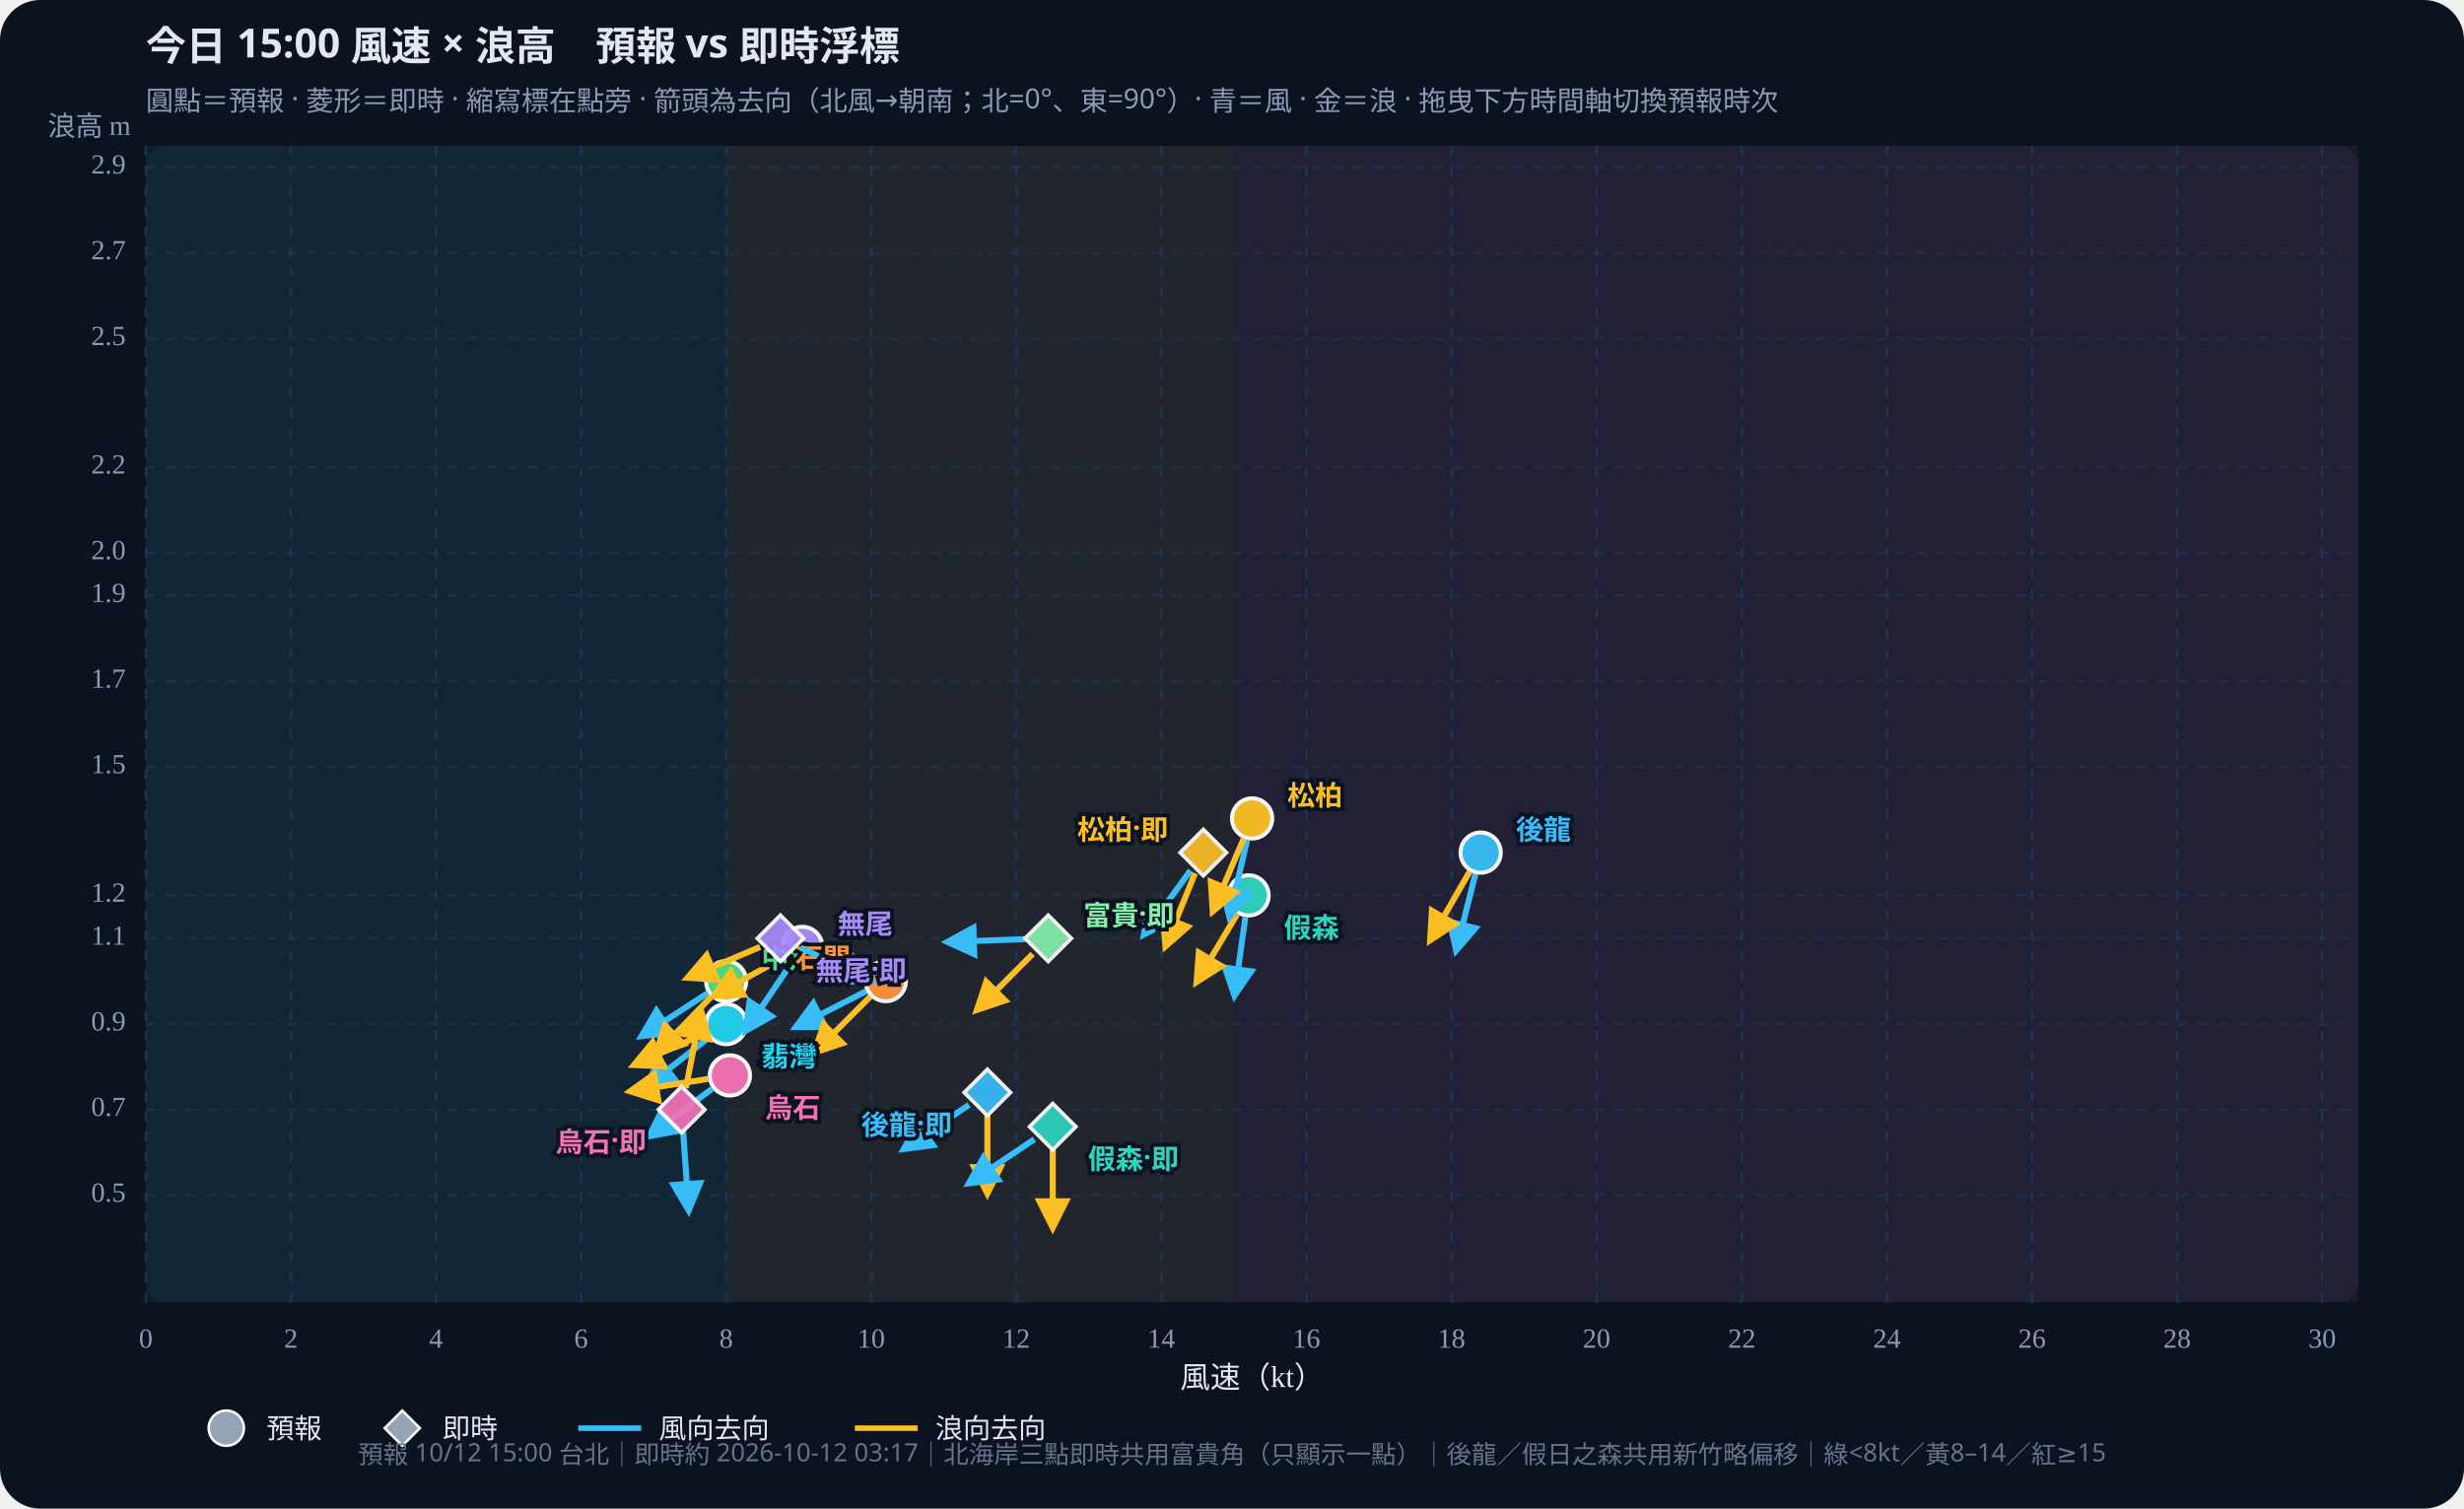
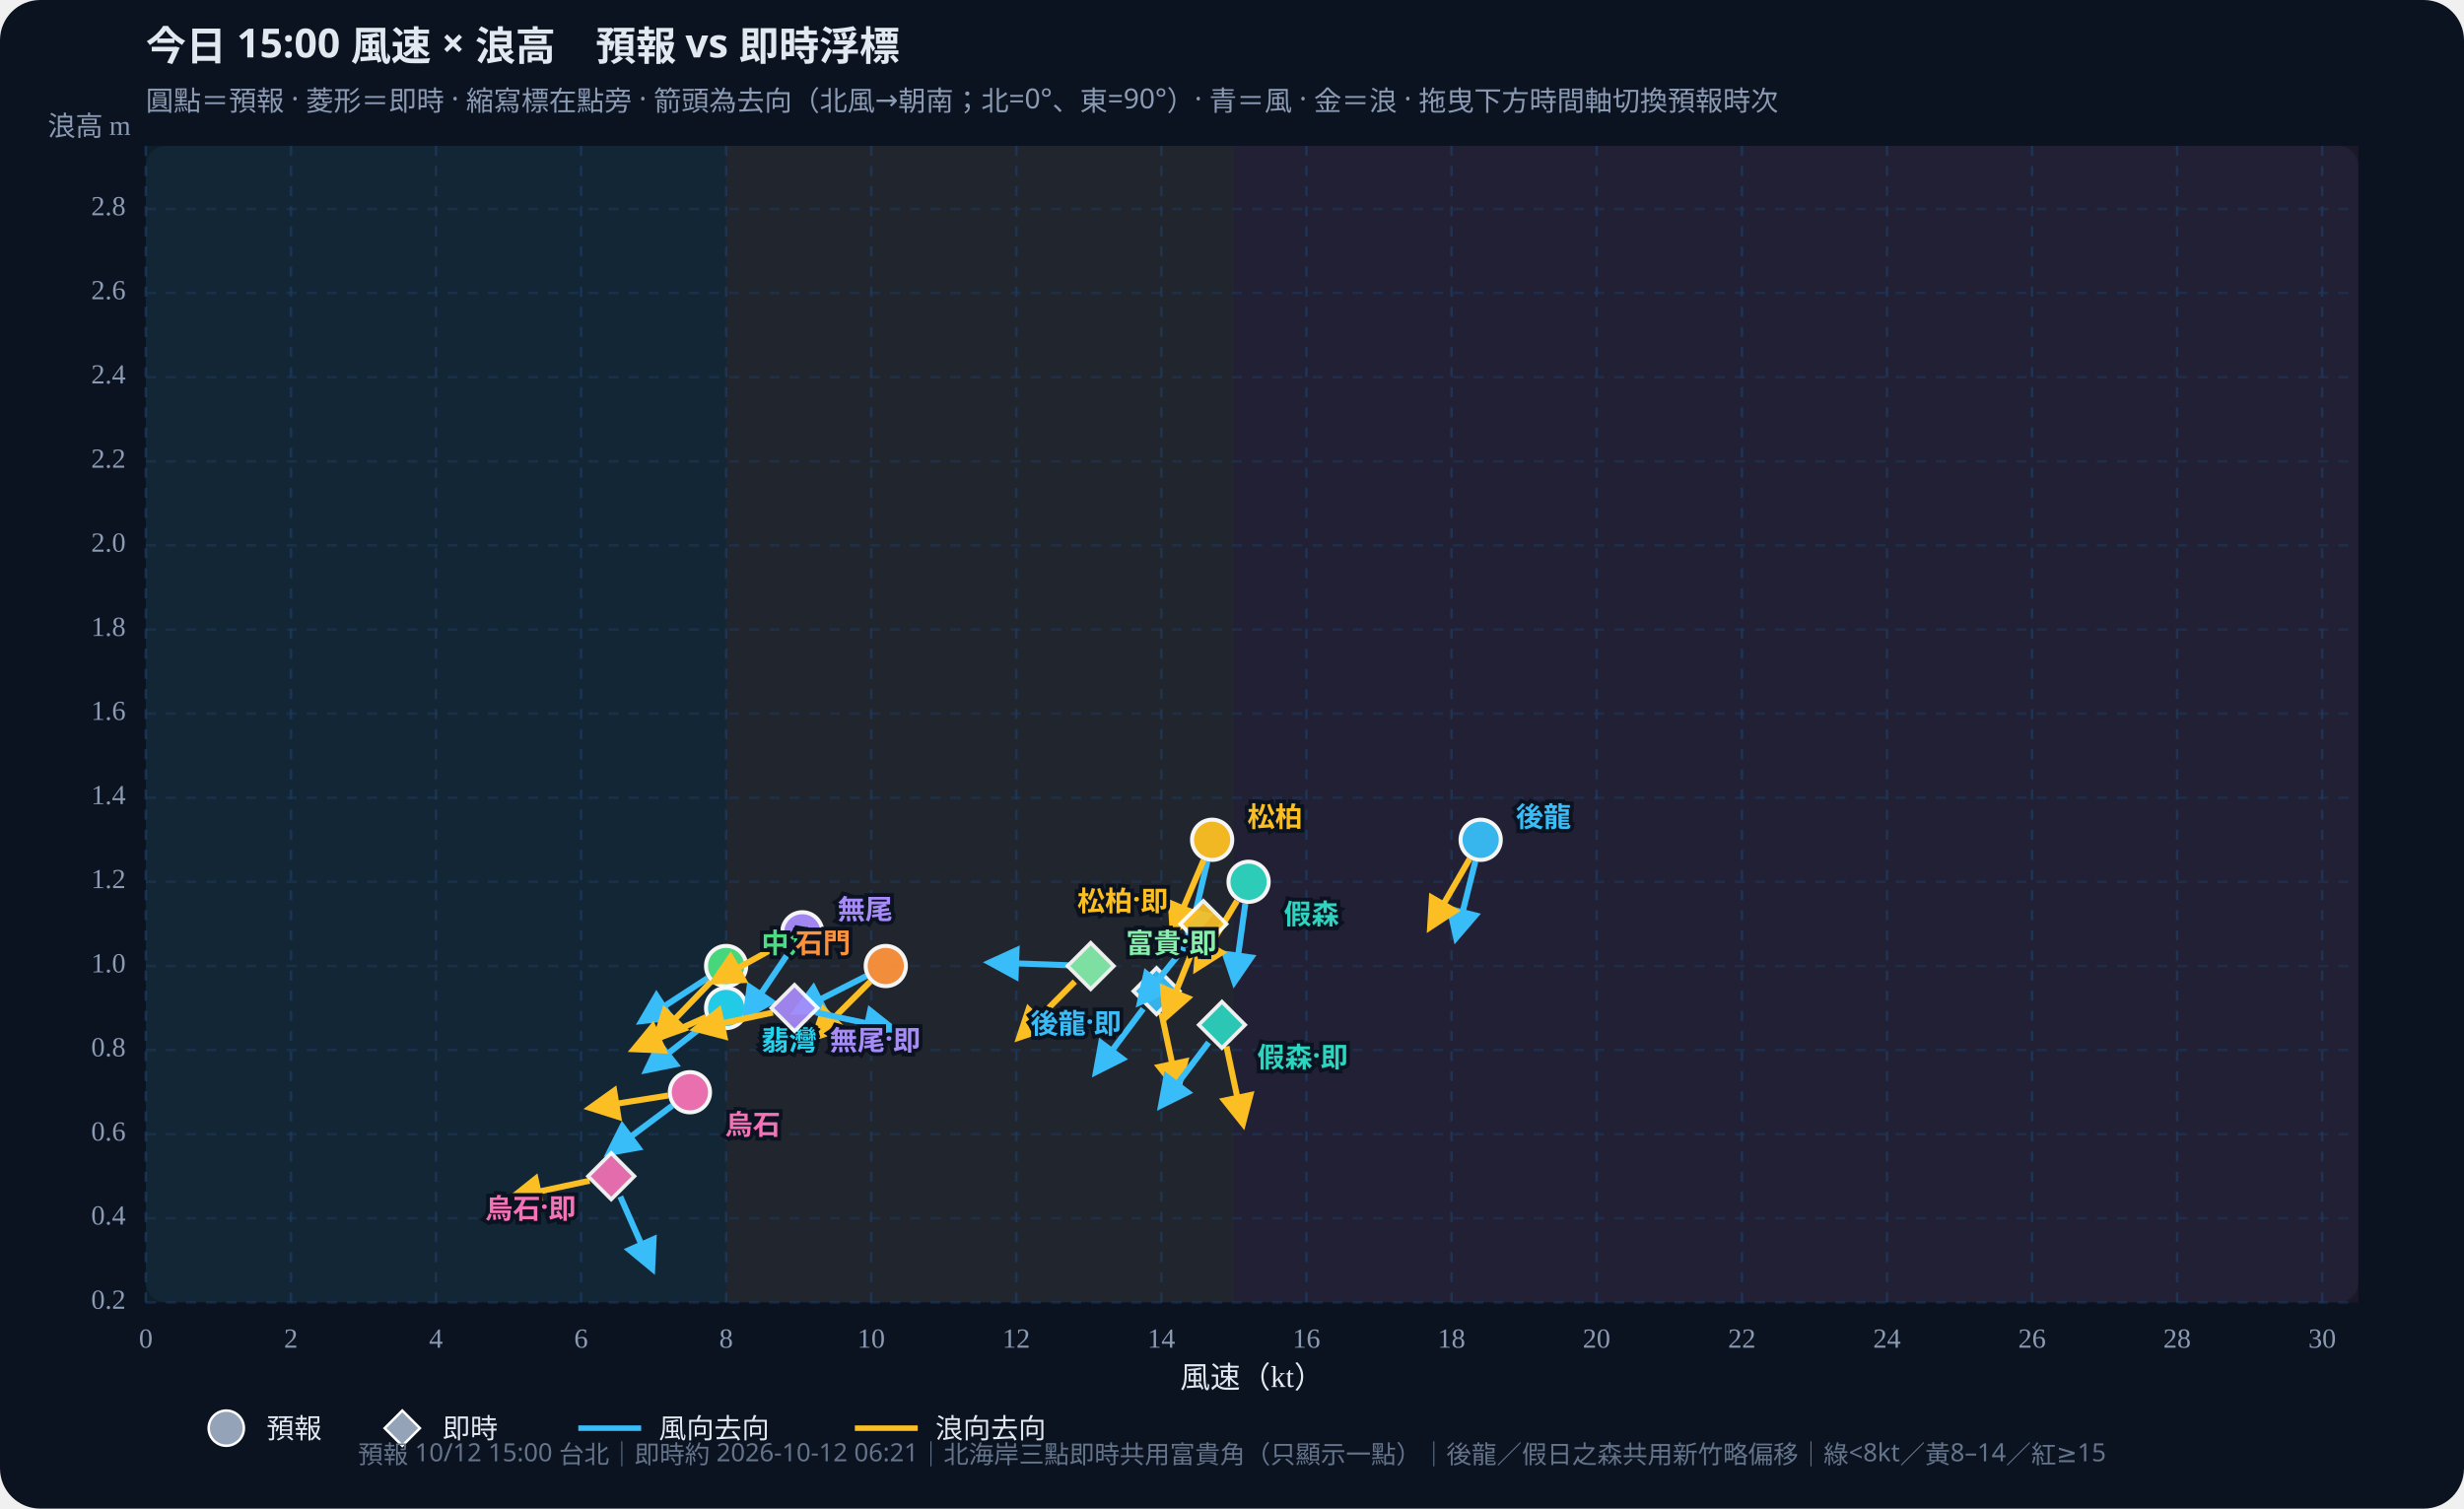
<svg xmlns="http://www.w3.org/2000/svg" id="wws-svg" viewBox="0 0 980 600" role="img" aria-label="風速與浪高散佈圖，可拖曳時間軸切換預報時次" style="width:100%;height:auto;display:block">
  <rect width="980" height="600" fill="#0b1220" rx="16" />
  <rect x="58" y="58" width="880" height="460" fill="#111a2e" rx="8" />
  <rect x="58.0" y="58" width="230.8" height="460" fill="#34d399" opacity="0.07" />
  <rect x="288.8" y="58" width="202.0" height="460" fill="#fbbf24" opacity="0.07" />
  <rect x="490.8" y="58" width="447.2" height="460" fill="#fb7185" opacity="0.07" />
  <defs>
    <marker id="arrow-38bdf8" viewBox="0 0 10 10" refX="8" refY="5" markerWidth="6" markerHeight="6" orient="auto-start-reverse">
      <path d="M0,0 L10,5 L0,10 z" fill="#38bdf8" />
    </marker>
    <marker id="arrow-fbbf24" viewBox="0 0 10 10" refX="8" refY="5" markerWidth="6" markerHeight="6" orient="auto-start-reverse">
      <path d="M0,0 L10,5 L0,10 z" fill="#fbbf24" />
    </marker>
  </defs>
  <text id="wws-title" x="58" y="24" fill="#e2e8f0" font-size="16" font-weight="700" font-family="Noto Sans TC,system-ui,sans-serif">今日 15:00 風速 × 浪高　預報 vs 即時浮標</text>
  <text x="58" y="44" fill="#8b9bb4" font-size="11" font-family="Noto Sans TC,system-ui,sans-serif">圓點＝預報 · 菱形＝即時 · 縮寫標在點旁 · 箭頭為去向（北風→朝南；北=0°、東=90°）· 青＝風 · 金＝浪 · 拖曳下方時間軸切換預報時次</text>
  <line x1="58.0" y1="58" x2="58.0" y2="518" stroke="#1e3a5f" stroke-dasharray="4 4" opacity="0.7" />
  <text x="58.0" y="536" text-anchor="middle" fill="#8b9bb4" font-size="11">0</text>
  <line x1="115.7" y1="58" x2="115.7" y2="518" stroke="#1e3a5f" stroke-dasharray="4 4" opacity="0.7" />
  <text x="115.7" y="536" text-anchor="middle" fill="#8b9bb4" font-size="11">2</text>
  <line x1="173.4" y1="58" x2="173.4" y2="518" stroke="#1e3a5f" stroke-dasharray="4 4" opacity="0.7" />
  <text x="173.4" y="536" text-anchor="middle" fill="#8b9bb4" font-size="11">4</text>
  <line x1="231.1" y1="58" x2="231.1" y2="518" stroke="#1e3a5f" stroke-dasharray="4 4" opacity="0.7" />
  <text x="231.1" y="536" text-anchor="middle" fill="#8b9bb4" font-size="11">6</text>
  <line x1="288.8" y1="58" x2="288.8" y2="518" stroke="#1e3a5f" stroke-dasharray="4 4" opacity="0.7" />
  <text x="288.8" y="536" text-anchor="middle" fill="#8b9bb4" font-size="11">8</text>
  <line x1="346.5" y1="58" x2="346.5" y2="518" stroke="#1e3a5f" stroke-dasharray="4 4" opacity="0.7" />
  <text x="346.5" y="536" text-anchor="middle" fill="#8b9bb4" font-size="11">10</text>
  <line x1="404.2" y1="58" x2="404.2" y2="518" stroke="#1e3a5f" stroke-dasharray="4 4" opacity="0.7" />
  <text x="404.2" y="536" text-anchor="middle" fill="#8b9bb4" font-size="11">12</text>
  <line x1="461.9" y1="58" x2="461.9" y2="518" stroke="#1e3a5f" stroke-dasharray="4 4" opacity="0.7" />
  <text x="461.9" y="536" text-anchor="middle" fill="#8b9bb4" font-size="11">14</text>
  <line x1="519.6" y1="58" x2="519.6" y2="518" stroke="#1e3a5f" stroke-dasharray="4 4" opacity="0.7" />
  <text x="519.6" y="536" text-anchor="middle" fill="#8b9bb4" font-size="11">16</text>
  <line x1="577.3" y1="58" x2="577.3" y2="518" stroke="#1e3a5f" stroke-dasharray="4 4" opacity="0.7" />
  <text x="577.3" y="536" text-anchor="middle" fill="#8b9bb4" font-size="11">18</text>
  <line x1="635.0" y1="58" x2="635.0" y2="518" stroke="#1e3a5f" stroke-dasharray="4 4" opacity="0.7" />
  <text x="635.0" y="536" text-anchor="middle" fill="#8b9bb4" font-size="11">20</text>
  <line x1="692.8" y1="58" x2="692.8" y2="518" stroke="#1e3a5f" stroke-dasharray="4 4" opacity="0.7" />
  <text x="692.8" y="536" text-anchor="middle" fill="#8b9bb4" font-size="11">22</text>
  <line x1="750.5" y1="58" x2="750.5" y2="518" stroke="#1e3a5f" stroke-dasharray="4 4" opacity="0.7" />
  <text x="750.5" y="536" text-anchor="middle" fill="#8b9bb4" font-size="11">24</text>
  <line x1="808.2" y1="58" x2="808.2" y2="518" stroke="#1e3a5f" stroke-dasharray="4 4" opacity="0.7" />
  <text x="808.2" y="536" text-anchor="middle" fill="#8b9bb4" font-size="11">26</text>
  <line x1="865.9" y1="58" x2="865.9" y2="518" stroke="#1e3a5f" stroke-dasharray="4 4" opacity="0.7" />
  <text x="865.9" y="536" text-anchor="middle" fill="#8b9bb4" font-size="11">28</text>
  <line x1="923.6" y1="58" x2="923.6" y2="518" stroke="#1e3a5f" stroke-dasharray="4 4" opacity="0.7" />
  <text x="923.6" y="536" text-anchor="middle" fill="#8b9bb4" font-size="11">30</text>
-   <line x1="58" y1="475.4" x2="938" y2="475.4" stroke="#1e3a5f" stroke-dasharray="4 4" opacity="0.5" />
-   <text x="50" y="475.4" text-anchor="end" dominant-baseline="middle" fill="#8b9bb4" font-size="11">0.5</text>
-   <line x1="58" y1="441.3" x2="938" y2="441.3" stroke="#1e3a5f" stroke-dasharray="4 4" opacity="0.5" />
-   <text x="50" y="441.3" text-anchor="end" dominant-baseline="middle" fill="#8b9bb4" font-size="11">0.7</text>
-   <line x1="58" y1="407.3" x2="938" y2="407.3" stroke="#1e3a5f" stroke-dasharray="4 4" opacity="0.5" />
-   <text x="50" y="407.3" text-anchor="end" dominant-baseline="middle" fill="#8b9bb4" font-size="11">0.9</text>
-   <line x1="58" y1="373.2" x2="938" y2="373.2" stroke="#1e3a5f" stroke-dasharray="4 4" opacity="0.5" />
-   <text x="50" y="373.2" text-anchor="end" dominant-baseline="middle" fill="#8b9bb4" font-size="11">1.1</text>
-   <line x1="58" y1="356.1" x2="938" y2="356.1" stroke="#1e3a5f" stroke-dasharray="4 4" opacity="0.5" />
-   <text x="50" y="356.1" text-anchor="end" dominant-baseline="middle" fill="#8b9bb4" font-size="11">1.2</text>
-   <line x1="58" y1="305.0" x2="938" y2="305.0" stroke="#1e3a5f" stroke-dasharray="4 4" opacity="0.5" />
-   <text x="50" y="305.0" text-anchor="end" dominant-baseline="middle" fill="#8b9bb4" font-size="11">1.5</text>
-   <line x1="58" y1="271.0" x2="938" y2="271.0" stroke="#1e3a5f" stroke-dasharray="4 4" opacity="0.5" />
-   <text x="50" y="271.0" text-anchor="end" dominant-baseline="middle" fill="#8b9bb4" font-size="11">1.7</text>
-   <line x1="58" y1="236.9" x2="938" y2="236.9" stroke="#1e3a5f" stroke-dasharray="4 4" opacity="0.5" />
-   <text x="50" y="236.9" text-anchor="end" dominant-baseline="middle" fill="#8b9bb4" font-size="11">1.9</text>
-   <line x1="58" y1="219.9" x2="938" y2="219.9" stroke="#1e3a5f" stroke-dasharray="4 4" opacity="0.5" />
-   <text x="50" y="219.9" text-anchor="end" dominant-baseline="middle" fill="#8b9bb4" font-size="11">2.0</text>
-   <line x1="58" y1="185.8" x2="938" y2="185.8" stroke="#1e3a5f" stroke-dasharray="4 4" opacity="0.5" />
-   <text x="50" y="185.8" text-anchor="end" dominant-baseline="middle" fill="#8b9bb4" font-size="11">2.2</text>
-   <line x1="58" y1="134.7" x2="938" y2="134.7" stroke="#1e3a5f" stroke-dasharray="4 4" opacity="0.5" />
-   <text x="50" y="134.7" text-anchor="end" dominant-baseline="middle" fill="#8b9bb4" font-size="11">2.5</text>
-   <line x1="58" y1="100.6" x2="938" y2="100.6" stroke="#1e3a5f" stroke-dasharray="4 4" opacity="0.5" />
-   <text x="50" y="100.6" text-anchor="end" dominant-baseline="middle" fill="#8b9bb4" font-size="11">2.7</text>
-   <line x1="58" y1="66.5" x2="938" y2="66.5" stroke="#1e3a5f" stroke-dasharray="4 4" opacity="0.5" />
-   <text x="50" y="66.5" text-anchor="end" dominant-baseline="middle" fill="#8b9bb4" font-size="11">2.9</text>
+   <line x1="58" y1="518.0" x2="938" y2="518.0" stroke="#1e3a5f" stroke-dasharray="4 4" opacity="0.5" />
+   <text x="50" y="518.0" text-anchor="end" dominant-baseline="middle" fill="#8b9bb4" font-size="11">0.2</text>
+   <line x1="58" y1="484.5" x2="938" y2="484.5" stroke="#1e3a5f" stroke-dasharray="4 4" opacity="0.5" />
+   <text x="50" y="484.5" text-anchor="end" dominant-baseline="middle" fill="#8b9bb4" font-size="11">0.4</text>
+   <line x1="58" y1="451.1" x2="938" y2="451.1" stroke="#1e3a5f" stroke-dasharray="4 4" opacity="0.5" />
+   <text x="50" y="451.1" text-anchor="end" dominant-baseline="middle" fill="#8b9bb4" font-size="11">0.6</text>
+   <line x1="58" y1="417.6" x2="938" y2="417.6" stroke="#1e3a5f" stroke-dasharray="4 4" opacity="0.5" />
+   <text x="50" y="417.6" text-anchor="end" dominant-baseline="middle" fill="#8b9bb4" font-size="11">0.8</text>
+   <line x1="58" y1="384.2" x2="938" y2="384.2" stroke="#1e3a5f" stroke-dasharray="4 4" opacity="0.5" />
+   <text x="50" y="384.2" text-anchor="end" dominant-baseline="middle" fill="#8b9bb4" font-size="11">1.0</text>
+   <line x1="58" y1="350.7" x2="938" y2="350.7" stroke="#1e3a5f" stroke-dasharray="4 4" opacity="0.5" />
+   <text x="50" y="350.7" text-anchor="end" dominant-baseline="middle" fill="#8b9bb4" font-size="11">1.2</text>
+   <line x1="58" y1="317.3" x2="938" y2="317.3" stroke="#1e3a5f" stroke-dasharray="4 4" opacity="0.5" />
+   <text x="50" y="317.3" text-anchor="end" dominant-baseline="middle" fill="#8b9bb4" font-size="11">1.4</text>
+   <line x1="58" y1="283.8" x2="938" y2="283.8" stroke="#1e3a5f" stroke-dasharray="4 4" opacity="0.5" />
+   <text x="50" y="283.8" text-anchor="end" dominant-baseline="middle" fill="#8b9bb4" font-size="11">1.6</text>
+   <line x1="58" y1="250.4" x2="938" y2="250.4" stroke="#1e3a5f" stroke-dasharray="4 4" opacity="0.5" />
+   <text x="50" y="250.4" text-anchor="end" dominant-baseline="middle" fill="#8b9bb4" font-size="11">1.8</text>
+   <line x1="58" y1="216.9" x2="938" y2="216.9" stroke="#1e3a5f" stroke-dasharray="4 4" opacity="0.5" />
+   <text x="50" y="216.9" text-anchor="end" dominant-baseline="middle" fill="#8b9bb4" font-size="11">2.0</text>
+   <line x1="58" y1="183.5" x2="938" y2="183.5" stroke="#1e3a5f" stroke-dasharray="4 4" opacity="0.5" />
+   <text x="50" y="183.5" text-anchor="end" dominant-baseline="middle" fill="#8b9bb4" font-size="11">2.2</text>
+   <line x1="58" y1="150.0" x2="938" y2="150.0" stroke="#1e3a5f" stroke-dasharray="4 4" opacity="0.5" />
+   <text x="50" y="150.0" text-anchor="end" dominant-baseline="middle" fill="#8b9bb4" font-size="11">2.4</text>
+   <line x1="58" y1="116.5" x2="938" y2="116.5" stroke="#1e3a5f" stroke-dasharray="4 4" opacity="0.5" />
+   <text x="50" y="116.5" text-anchor="end" dominant-baseline="middle" fill="#8b9bb4" font-size="11">2.6</text>
+   <line x1="58" y1="83.1" x2="938" y2="83.1" stroke="#1e3a5f" stroke-dasharray="4 4" opacity="0.5" />
+   <text x="50" y="83.1" text-anchor="end" dominant-baseline="middle" fill="#8b9bb4" font-size="11">2.8</text>
  <text x="498" y="552" text-anchor="middle" fill="#e2e8f0" font-size="12">風速（kt）</text>
  <text x="52" y="54" text-anchor="end" fill="#8b9bb4" font-size="11">浪高 m</text>
  <g id="wws-forecast-layer">
-     <line x1="586.8" y1="347.6" x2="579.2" y2="377.9" stroke="#38bdf8" stroke-width="2.4" marker-end="url(#arrow-38bdf8)" />
-     <line x1="584.5" y1="346.7" x2="568.9" y2="373.8" stroke="#fbbf24" stroke-width="2.4" marker-end="url(#arrow-fbbf24)" />
-     <circle cx="588.9" cy="339.1" r="8.0" fill="#38bdf8" stroke="#fff" stroke-width="1.6" opacity="0.95" />
-     <line x1="495.3" y1="364.9" x2="491.0" y2="395.8" stroke="#38bdf8" stroke-width="2.4" marker-end="url(#arrow-38bdf8)" />
-     <line x1="492.0" y1="363.7" x2="476.0" y2="390.4" stroke="#fbbf24" stroke-width="2.4" marker-end="url(#arrow-fbbf24)" />
-     <circle cx="496.6" cy="356.1" r="8.0" fill="#2dd4bf" stroke="#fff" stroke-width="1.6" opacity="0.95" />
-     <line x1="496.0" y1="334.1" x2="489.0" y2="364.5" stroke="#38bdf8" stroke-width="2.4" marker-end="url(#arrow-38bdf8)" />
-     <line x1="494.6" y1="333.6" x2="482.4" y2="362.3" stroke="#fbbf24" stroke-width="2.4" marker-end="url(#arrow-fbbf24)" />
-     <circle cx="498.0" cy="325.5" r="8.0" fill="#fbbf24" stroke="#fff" stroke-width="1.6" opacity="0.95" />
-     <line x1="281.4" y1="395.0" x2="255.3" y2="412.0" stroke="#38bdf8" stroke-width="2.4" marker-end="url(#arrow-38bdf8)" />
-     <line x1="282.7" y1="396.6" x2="261.0" y2="419.0" stroke="#fbbf24" stroke-width="2.4" marker-end="url(#arrow-fbbf24)" />
-     <circle cx="288.8" cy="390.2" r="8.0" fill="#4ade80" stroke="#fff" stroke-width="1.6" opacity="0.95" />
-     <line x1="281.9" y1="412.7" x2="257.3" y2="431.9" stroke="#38bdf8" stroke-width="2.4" marker-end="url(#arrow-38bdf8)" />
-     <line x1="280.8" y1="410.8" x2="252.3" y2="423.5" stroke="#fbbf24" stroke-width="2.4" marker-end="url(#arrow-fbbf24)" />
-     <circle cx="288.8" cy="407.3" r="8.0" fill="#22d3ee" stroke="#fff" stroke-width="1.6" opacity="0.95" />
-     <line x1="344.5" y1="394.2" x2="316.7" y2="408.4" stroke="#38bdf8" stroke-width="2.4" marker-end="url(#arrow-38bdf8)" />
-     <line x1="346.1" y1="396.4" x2="324.0" y2="418.5" stroke="#fbbf24" stroke-width="2.4" marker-end="url(#arrow-fbbf24)" />
-     <circle cx="352.3" cy="390.2" r="8.0" fill="#fb923c" stroke="#fff" stroke-width="1.6" opacity="0.95" />
-     <line x1="314.2" y1="383.9" x2="296.7" y2="409.8" stroke="#38bdf8" stroke-width="2.4" marker-end="url(#arrow-38bdf8)" />
-     <line x1="311.4" y1="380.9" x2="284.1" y2="396.0" stroke="#fbbf24" stroke-width="2.4" marker-end="url(#arrow-fbbf24)" />
-     <circle cx="319.1" cy="376.6" r="8.0" fill="#a78bfa" stroke="#fff" stroke-width="1.6" opacity="0.95" />
-     <line x1="283.2" y1="433.0" x2="258.3" y2="451.8" stroke="#38bdf8" stroke-width="2.4" marker-end="url(#arrow-38bdf8)" />
-     <line x1="281.6" y1="429.1" x2="250.8" y2="434.0" stroke="#fbbf24" stroke-width="2.4" marker-end="url(#arrow-fbbf24)" />
-     <circle cx="290.3" cy="427.7" r="8.0" fill="#f472b6" stroke="#fff" stroke-width="1.6" opacity="0.95" />
-     <text x="602.9" y="329.1" text-anchor="start" dominant-baseline="central" fill="#38bdf8" font-size="11" font-weight="700" font-family="Noto Sans TC,system-ui,sans-serif" stroke="#0b1220" stroke-width="3" paint-order="stroke">後龍</text>
-     <text x="510.6" y="368.1" text-anchor="start" dominant-baseline="central" fill="#2dd4bf" font-size="11" font-weight="700" font-family="Noto Sans TC,system-ui,sans-serif" stroke="#0b1220" stroke-width="3" paint-order="stroke">假森</text>
-     <text x="512.0" y="315.5" text-anchor="start" dominant-baseline="central" fill="#fbbf24" font-size="11" font-weight="700" font-family="Noto Sans TC,system-ui,sans-serif" stroke="#0b1220" stroke-width="3" paint-order="stroke">松柏</text>
-     <text x="302.8" y="380.2" text-anchor="start" dominant-baseline="central" fill="#4ade80" font-size="11" font-weight="700" font-family="Noto Sans TC,system-ui,sans-serif" stroke="#0b1220" stroke-width="3" paint-order="stroke">中角</text>
-     <text x="302.8" y="419.3" text-anchor="start" dominant-baseline="central" fill="#22d3ee" font-size="11" font-weight="700" font-family="Noto Sans TC,system-ui,sans-serif" stroke="#0b1220" stroke-width="3" paint-order="stroke">翡灣</text>
-     <text x="338.3" y="380.2" text-anchor="end" dominant-baseline="central" fill="#fb923c" font-size="11" font-weight="700" font-family="Noto Sans TC,system-ui,sans-serif" stroke="#0b1220" stroke-width="3" paint-order="stroke">石門</text>
-     <text x="333.1" y="366.6" text-anchor="start" dominant-baseline="central" fill="#a78bfa" font-size="11" font-weight="700" font-family="Noto Sans TC,system-ui,sans-serif" stroke="#0b1220" stroke-width="3" paint-order="stroke">無尾</text>
-     <text x="304.3" y="439.7" text-anchor="start" dominant-baseline="central" fill="#f472b6" font-size="11" font-weight="700" font-family="Noto Sans TC,system-ui,sans-serif" stroke="#0b1220" stroke-width="3" paint-order="stroke">烏石</text>
+     <line x1="586.8" y1="342.5" x2="579.2" y2="372.8" stroke="#38bdf8" stroke-width="2.4" marker-end="url(#arrow-38bdf8)" />
+     <line x1="584.5" y1="341.6" x2="568.9" y2="368.6" stroke="#fbbf24" stroke-width="2.4" marker-end="url(#arrow-fbbf24)" />
+     <circle cx="588.9" cy="334.0" r="8.0" fill="#38bdf8" stroke="#fff" stroke-width="1.6" opacity="0.95" />
+     <line x1="495.3" y1="359.4" x2="491.0" y2="390.3" stroke="#38bdf8" stroke-width="2.4" marker-end="url(#arrow-38bdf8)" />
+     <line x1="492.0" y1="358.3" x2="476.0" y2="385.0" stroke="#fbbf24" stroke-width="2.4" marker-end="url(#arrow-fbbf24)" />
+     <circle cx="496.6" cy="350.7" r="8.0" fill="#2dd4bf" stroke="#fff" stroke-width="1.6" opacity="0.95" />
+     <line x1="480.2" y1="342.6" x2="473.1" y2="373.0" stroke="#38bdf8" stroke-width="2.4" marker-end="url(#arrow-38bdf8)" />
+     <line x1="478.7" y1="342.1" x2="466.5" y2="370.8" stroke="#fbbf24" stroke-width="2.4" marker-end="url(#arrow-fbbf24)" />
+     <circle cx="482.1" cy="334.0" r="8.0" fill="#fbbf24" stroke="#fff" stroke-width="1.6" opacity="0.95" />
+     <line x1="281.4" y1="389.0" x2="255.3" y2="406.0" stroke="#38bdf8" stroke-width="2.4" marker-end="url(#arrow-38bdf8)" />
+     <line x1="282.7" y1="390.5" x2="261.0" y2="413.0" stroke="#fbbf24" stroke-width="2.4" marker-end="url(#arrow-fbbf24)" />
+     <circle cx="288.8" cy="384.2" r="8.0" fill="#4ade80" stroke="#fff" stroke-width="1.6" opacity="0.95" />
+     <line x1="281.9" y1="406.3" x2="257.3" y2="425.5" stroke="#38bdf8" stroke-width="2.4" marker-end="url(#arrow-38bdf8)" />
+     <line x1="280.8" y1="404.5" x2="252.3" y2="417.2" stroke="#fbbf24" stroke-width="2.4" marker-end="url(#arrow-fbbf24)" />
+     <circle cx="288.8" cy="400.9" r="8.0" fill="#22d3ee" stroke="#fff" stroke-width="1.6" opacity="0.95" />
+     <line x1="344.5" y1="388.2" x2="316.7" y2="402.3" stroke="#38bdf8" stroke-width="2.4" marker-end="url(#arrow-38bdf8)" />
+     <line x1="346.1" y1="390.4" x2="324.0" y2="412.5" stroke="#fbbf24" stroke-width="2.4" marker-end="url(#arrow-fbbf24)" />
+     <circle cx="352.3" cy="384.2" r="8.0" fill="#fb923c" stroke="#fff" stroke-width="1.6" opacity="0.95" />
+     <line x1="314.2" y1="378.1" x2="296.7" y2="404.0" stroke="#38bdf8" stroke-width="2.4" marker-end="url(#arrow-38bdf8)" />
+     <line x1="311.4" y1="375.1" x2="284.1" y2="390.2" stroke="#fbbf24" stroke-width="2.4" marker-end="url(#arrow-fbbf24)" />
+     <circle cx="319.1" cy="370.8" r="8.0" fill="#a78bfa" stroke="#fff" stroke-width="1.6" opacity="0.95" />
+     <line x1="267.4" y1="439.7" x2="242.4" y2="458.4" stroke="#38bdf8" stroke-width="2.4" marker-end="url(#arrow-38bdf8)" />
+     <line x1="265.7" y1="435.7" x2="234.9" y2="440.6" stroke="#fbbf24" stroke-width="2.4" marker-end="url(#arrow-fbbf24)" />
+     <circle cx="274.4" cy="434.4" r="8.0" fill="#f472b6" stroke="#fff" stroke-width="1.6" opacity="0.95" />
+     <text x="602.9" y="324.0" text-anchor="start" dominant-baseline="central" fill="#38bdf8" font-size="11" font-weight="700" font-family="Noto Sans TC,system-ui,sans-serif" stroke="#0b1220" stroke-width="3" paint-order="stroke">後龍</text>
+     <text x="510.6" y="362.7" text-anchor="start" dominant-baseline="central" fill="#2dd4bf" font-size="11" font-weight="700" font-family="Noto Sans TC,system-ui,sans-serif" stroke="#0b1220" stroke-width="3" paint-order="stroke">假森</text>
+     <text x="496.1" y="324.0" text-anchor="start" dominant-baseline="central" fill="#fbbf24" font-size="11" font-weight="700" font-family="Noto Sans TC,system-ui,sans-serif" stroke="#0b1220" stroke-width="3" paint-order="stroke">松柏</text>
+     <text x="302.8" y="374.2" text-anchor="start" dominant-baseline="central" fill="#4ade80" font-size="11" font-weight="700" font-family="Noto Sans TC,system-ui,sans-serif" stroke="#0b1220" stroke-width="3" paint-order="stroke">中角</text>
+     <text x="302.8" y="412.9" text-anchor="start" dominant-baseline="central" fill="#22d3ee" font-size="11" font-weight="700" font-family="Noto Sans TC,system-ui,sans-serif" stroke="#0b1220" stroke-width="3" paint-order="stroke">翡灣</text>
+     <text x="338.3" y="374.2" text-anchor="end" dominant-baseline="central" fill="#fb923c" font-size="11" font-weight="700" font-family="Noto Sans TC,system-ui,sans-serif" stroke="#0b1220" stroke-width="3" paint-order="stroke">石門</text>
+     <text x="333.1" y="360.8" text-anchor="start" dominant-baseline="central" fill="#a78bfa" font-size="11" font-weight="700" font-family="Noto Sans TC,system-ui,sans-serif" stroke="#0b1220" stroke-width="3" paint-order="stroke">無尾</text>
+     <text x="288.4" y="446.4" text-anchor="start" dominant-baseline="central" fill="#f472b6" font-size="11" font-weight="700" font-family="Noto Sans TC,system-ui,sans-serif" stroke="#0b1220" stroke-width="3" paint-order="stroke">烏石</text>
  </g>
  <g id="wws-live-layer">
-     <line x1="385.4" y1="439.4" x2="359.6" y2="456.9" stroke="#38bdf8" stroke-width="2.4" marker-end="url(#arrow-38bdf8)" />
-     <line x1="392.7" y1="443.3" x2="392.7" y2="474.5" stroke="#fbbf24" stroke-width="2.4" marker-end="url(#arrow-fbbf24)" />
-     <polygon points="392.7,425.3 401.9,434.5 392.7,443.7 383.5,434.5" fill="#38bdf8" stroke="#fff" stroke-width="1.5" opacity="0.92" />
-     <line x1="411.4" y1="453.1" x2="385.5" y2="470.5" stroke="#38bdf8" stroke-width="2.4" marker-end="url(#arrow-38bdf8)" />
-     <line x1="418.7" y1="456.9" x2="418.7" y2="488.1" stroke="#fbbf24" stroke-width="2.4" marker-end="url(#arrow-fbbf24)" />
-     <polygon points="418.7,438.9 427.9,448.1 418.7,457.3 409.5,448.1" fill="#2dd4bf" stroke="#fff" stroke-width="1.5" opacity="0.92" />
-     <line x1="473.5" y1="346.2" x2="455.1" y2="371.5" stroke="#38bdf8" stroke-width="2.4" marker-end="url(#arrow-38bdf8)" />
-     <line x1="475.3" y1="347.3" x2="463.6" y2="376.2" stroke="#fbbf24" stroke-width="2.4" marker-end="url(#arrow-fbbf24)" />
-     <polygon points="478.6,329.9 487.8,339.1 478.6,348.3 469.4,339.1" fill="#fbbf24" stroke="#fff" stroke-width="1.5" opacity="0.92" />
-     <line x1="408.1" y1="373.5" x2="377.0" y2="374.6" stroke="#38bdf8" stroke-width="2.4" marker-end="url(#arrow-38bdf8)" />
-     <line x1="410.7" y1="379.4" x2="388.7" y2="401.5" stroke="#fbbf24" stroke-width="2.4" marker-end="url(#arrow-fbbf24)" />
-     <polygon points="416.9,364.0 426.1,373.2 416.9,382.4 407.7,373.2" fill="#86efac" stroke="#fff" stroke-width="1.5" opacity="0.92" />
-     <line x1="318.4" y1="376.9" x2="346.6" y2="390.1" stroke="#38bdf8" stroke-width="2.4" marker-end="url(#arrow-38bdf8)" />
-     <line x1="302.3" y1="376.6" x2="273.6" y2="388.8" stroke="#fbbf24" stroke-width="2.4" marker-end="url(#arrow-fbbf24)" />
-     <polygon points="310.4,364.0 319.6,373.2 310.4,382.4 301.2,373.2" fill="#a78bfa" stroke="#fff" stroke-width="1.5" opacity="0.92" />
-     <line x1="271.7" y1="450.1" x2="273.9" y2="481.2" stroke="#38bdf8" stroke-width="2.4" marker-end="url(#arrow-38bdf8)" />
-     <line x1="272.8" y1="432.7" x2="278.8" y2="402.1" stroke="#fbbf24" stroke-width="2.4" marker-end="url(#arrow-fbbf24)" />
-     <polygon points="271.1,432.1 280.3,441.3 271.1,450.5 261.9,441.3" fill="#f472b6" stroke="#fff" stroke-width="1.5" opacity="0.92" />
-     <text x="378.7" y="446.5" text-anchor="end" dominant-baseline="central" fill="#38bdf8" font-size="11" font-weight="700" font-family="Noto Sans TC,system-ui,sans-serif" stroke="#0b1220" stroke-width="3" paint-order="stroke">後龍·即</text>
-     <text x="432.7" y="460.1" text-anchor="start" dominant-baseline="central" fill="#2dd4bf" font-size="11" font-weight="700" font-family="Noto Sans TC,system-ui,sans-serif" stroke="#0b1220" stroke-width="3" paint-order="stroke">假森·即</text>
-     <text x="464.6" y="329.1" text-anchor="end" dominant-baseline="central" fill="#fbbf24" font-size="11" font-weight="700" font-family="Noto Sans TC,system-ui,sans-serif" stroke="#0b1220" stroke-width="3" paint-order="stroke">松柏·即</text>
-     <text x="430.9" y="363.2" text-anchor="start" dominant-baseline="central" fill="#86efac" font-size="11" font-weight="700" font-family="Noto Sans TC,system-ui,sans-serif" stroke="#0b1220" stroke-width="3" paint-order="stroke">富貴·即</text>
-     <text x="324.4" y="385.2" text-anchor="start" dominant-baseline="central" fill="#a78bfa" font-size="11" font-weight="700" font-family="Noto Sans TC,system-ui,sans-serif" stroke="#0b1220" stroke-width="3" paint-order="stroke">無尾·即</text>
-     <text x="257.1" y="453.3" text-anchor="end" dominant-baseline="central" fill="#f472b6" font-size="11" font-weight="700" font-family="Noto Sans TC,system-ui,sans-serif" stroke="#0b1220" stroke-width="3" paint-order="stroke">烏石·即</text>
+     <line x1="454.7" y1="401.2" x2="436.0" y2="426.2" stroke="#38bdf8" stroke-width="2.4" marker-end="url(#arrow-38bdf8)" />
+     <line x1="461.9" y1="402.8" x2="468.4" y2="433.3" stroke="#fbbf24" stroke-width="2.4" marker-end="url(#arrow-fbbf24)" />
+     <polygon points="460.0,385.0 469.2,394.2 460.0,403.4 450.8,394.2" fill="#38bdf8" stroke="#fff" stroke-width="1.5" opacity="0.92" />
+     <line x1="480.7" y1="414.6" x2="461.9" y2="439.5" stroke="#38bdf8" stroke-width="2.4" marker-end="url(#arrow-38bdf8)" />
+     <line x1="487.8" y1="416.2" x2="494.3" y2="446.7" stroke="#fbbf24" stroke-width="2.4" marker-end="url(#arrow-fbbf24)" />
+     <polygon points="486.0,398.4 495.2,407.6 486.0,416.8 476.8,407.6" fill="#2dd4bf" stroke="#fff" stroke-width="1.5" opacity="0.92" />
+     <line x1="473.1" y1="374.3" x2="453.5" y2="398.5" stroke="#38bdf8" stroke-width="2.4" marker-end="url(#arrow-38bdf8)" />
+     <line x1="475.3" y1="375.6" x2="463.6" y2="404.5" stroke="#fbbf24" stroke-width="2.4" marker-end="url(#arrow-fbbf24)" />
+     <polygon points="478.6,358.3 487.8,367.5 478.6,376.7 469.4,367.5" fill="#fbbf24" stroke="#fff" stroke-width="1.5" opacity="0.92" />
+     <line x1="425.0" y1="383.9" x2="393.8" y2="382.8" stroke="#38bdf8" stroke-width="2.4" marker-end="url(#arrow-38bdf8)" />
+     <line x1="427.5" y1="390.4" x2="405.5" y2="412.5" stroke="#fbbf24" stroke-width="2.4" marker-end="url(#arrow-fbbf24)" />
+     <polygon points="433.8,375.0 443.0,384.2 433.8,393.4 424.6,384.2" fill="#86efac" stroke="#fff" stroke-width="1.5" opacity="0.92" />
+     <line x1="324.6" y1="402.7" x2="355.1" y2="409.2" stroke="#38bdf8" stroke-width="2.4" marker-end="url(#arrow-38bdf8)" />
+     <line x1="307.4" y1="402.7" x2="276.9" y2="409.2" stroke="#fbbf24" stroke-width="2.4" marker-end="url(#arrow-fbbf24)" />
+     <polygon points="316.0,391.7 325.2,400.9 316.0,410.1 306.8,400.9" fill="#a78bfa" stroke="#fff" stroke-width="1.5" opacity="0.92" />
+     <line x1="246.7" y1="475.9" x2="259.3" y2="504.4" stroke="#38bdf8" stroke-width="2.4" marker-end="url(#arrow-38bdf8)" />
+     <line x1="234.5" y1="469.6" x2="204.0" y2="476.1" stroke="#fbbf24" stroke-width="2.4" marker-end="url(#arrow-fbbf24)" />
+     <polygon points="243.1,458.6 252.3,467.8 243.1,477.0 233.9,467.8" fill="#f472b6" stroke="#fff" stroke-width="1.5" opacity="0.92" />
+     <text x="446.0" y="406.2" text-anchor="end" dominant-baseline="central" fill="#38bdf8" font-size="11" font-weight="700" font-family="Noto Sans TC,system-ui,sans-serif" stroke="#0b1220" stroke-width="3" paint-order="stroke">後龍·即</text>
+     <text x="500.0" y="419.6" text-anchor="start" dominant-baseline="central" fill="#2dd4bf" font-size="11" font-weight="700" font-family="Noto Sans TC,system-ui,sans-serif" stroke="#0b1220" stroke-width="3" paint-order="stroke">假森·即</text>
+     <text x="464.6" y="357.5" text-anchor="end" dominant-baseline="central" fill="#fbbf24" font-size="11" font-weight="700" font-family="Noto Sans TC,system-ui,sans-serif" stroke="#0b1220" stroke-width="3" paint-order="stroke">松柏·即</text>
+     <text x="447.8" y="374.2" text-anchor="start" dominant-baseline="central" fill="#86efac" font-size="11" font-weight="700" font-family="Noto Sans TC,system-ui,sans-serif" stroke="#0b1220" stroke-width="3" paint-order="stroke">富貴·即</text>
+     <text x="330.0" y="412.9" text-anchor="start" dominant-baseline="central" fill="#a78bfa" font-size="11" font-weight="700" font-family="Noto Sans TC,system-ui,sans-serif" stroke="#0b1220" stroke-width="3" paint-order="stroke">無尾·即</text>
+     <text x="229.1" y="479.8" text-anchor="end" dominant-baseline="central" fill="#f472b6" font-size="11" font-weight="700" font-family="Noto Sans TC,system-ui,sans-serif" stroke="#0b1220" stroke-width="3" paint-order="stroke">烏石·即</text>
  </g>
  <circle cx="90" cy="568" r="7" fill="#94a3b8" stroke="#fff" />
  <text x="106" y="572" fill="#e2e8f0" font-size="11" font-family="Noto Sans TC,system-ui,sans-serif">預報</text>
  <polygon points="160,561 167,568 160,575 153,568" fill="#94a3b8" stroke="#fff" />
  <text x="176" y="572" fill="#e2e8f0" font-size="11" font-family="Noto Sans TC,system-ui,sans-serif">即時</text>
  <line x1="230" y1="568" x2="255" y2="568" stroke="#38bdf8" stroke-width="2.2" />
  <text x="262" y="572" fill="#e2e8f0" font-size="11" font-family="Noto Sans TC,system-ui,sans-serif">風向去向</text>
  <line x1="340" y1="568" x2="365" y2="568" stroke="#fbbf24" stroke-width="2.2" />
  <text x="372" y="572" fill="#e2e8f0" font-size="11" font-family="Noto Sans TC,system-ui,sans-serif">浪向去向</text>
-   <text id="wws-foot" x="490" y="582" text-anchor="middle" fill="#64748b" font-size="10" font-family="Noto Sans TC,system-ui,sans-serif">預報 10/12 15:00 台北｜即時約 2026-10-12 03:17｜北海岸三點即時共用富貴角（只顯示一點）｜後龍／假日之森共用新竹略偏移｜綠&lt;8kt／黃8–14／紅≥15</text>
+   <text id="wws-foot" x="490" y="582" text-anchor="middle" fill="#64748b" font-size="10" font-family="Noto Sans TC,system-ui,sans-serif">預報 10/12 15:00 台北｜即時約 2026-10-12 06:21｜北海岸三點即時共用富貴角（只顯示一點）｜後龍／假日之森共用新竹略偏移｜綠&lt;8kt／黃8–14／紅≥15</text>
</svg>
